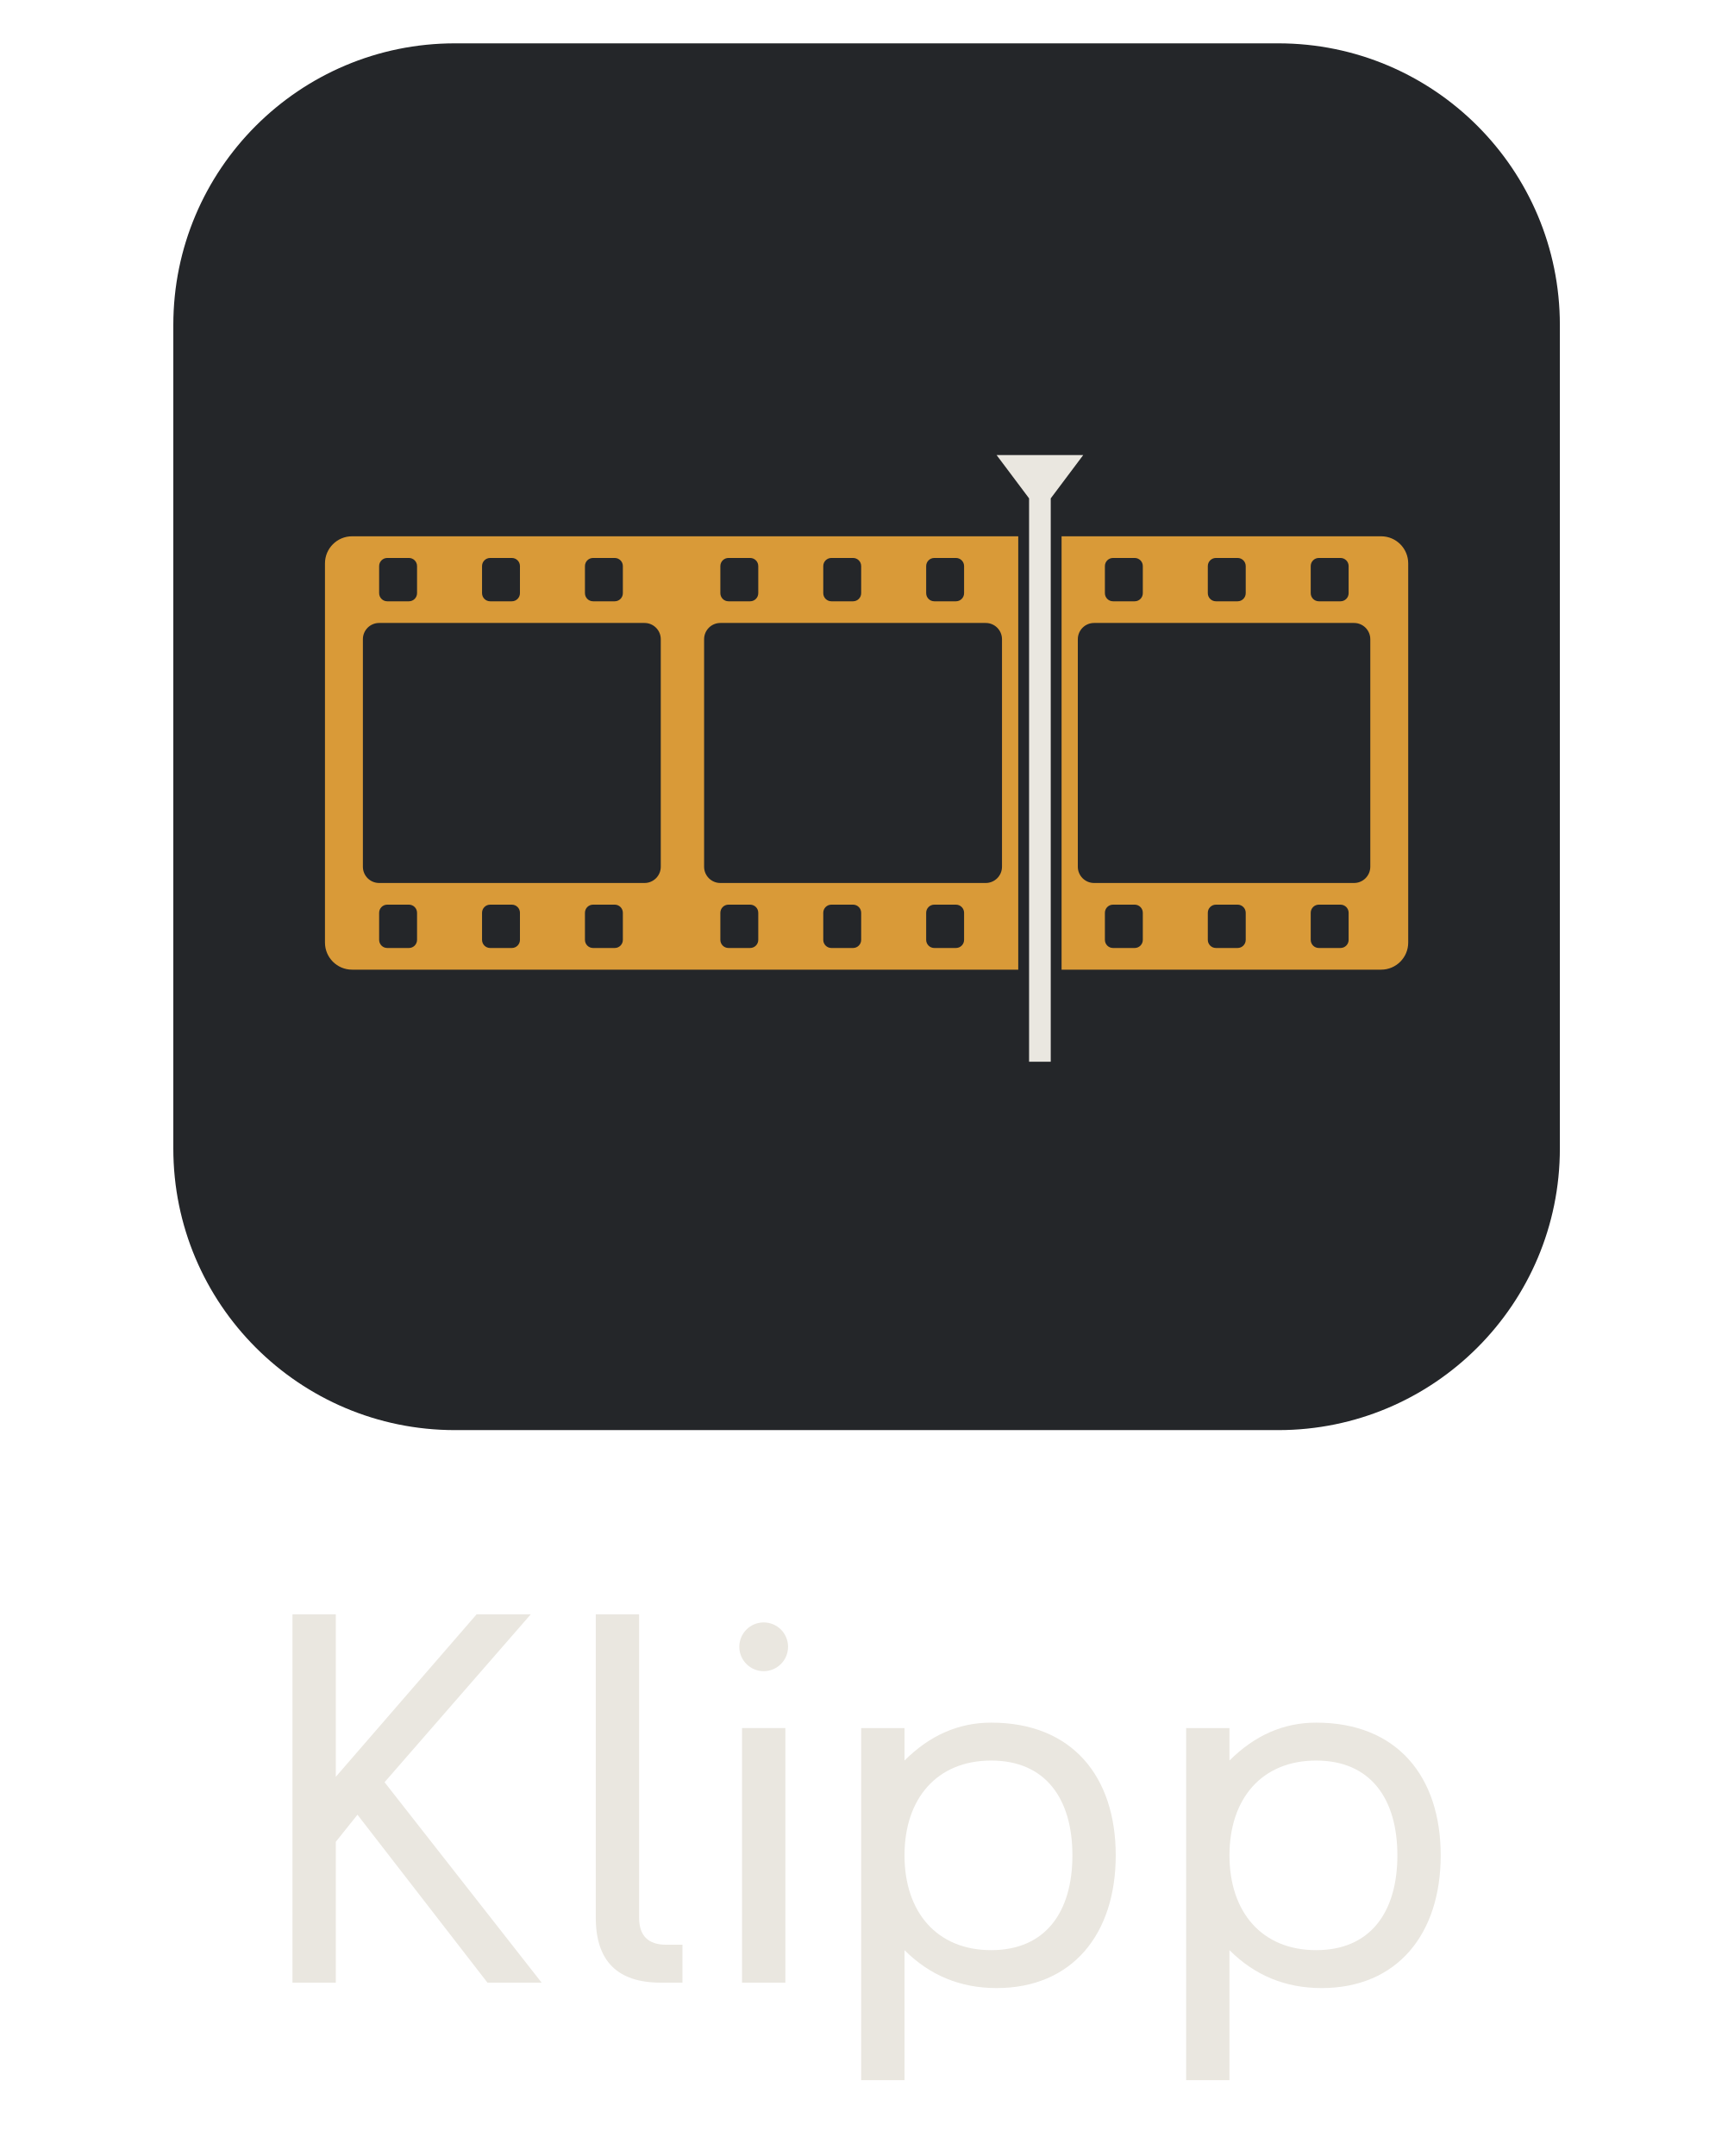
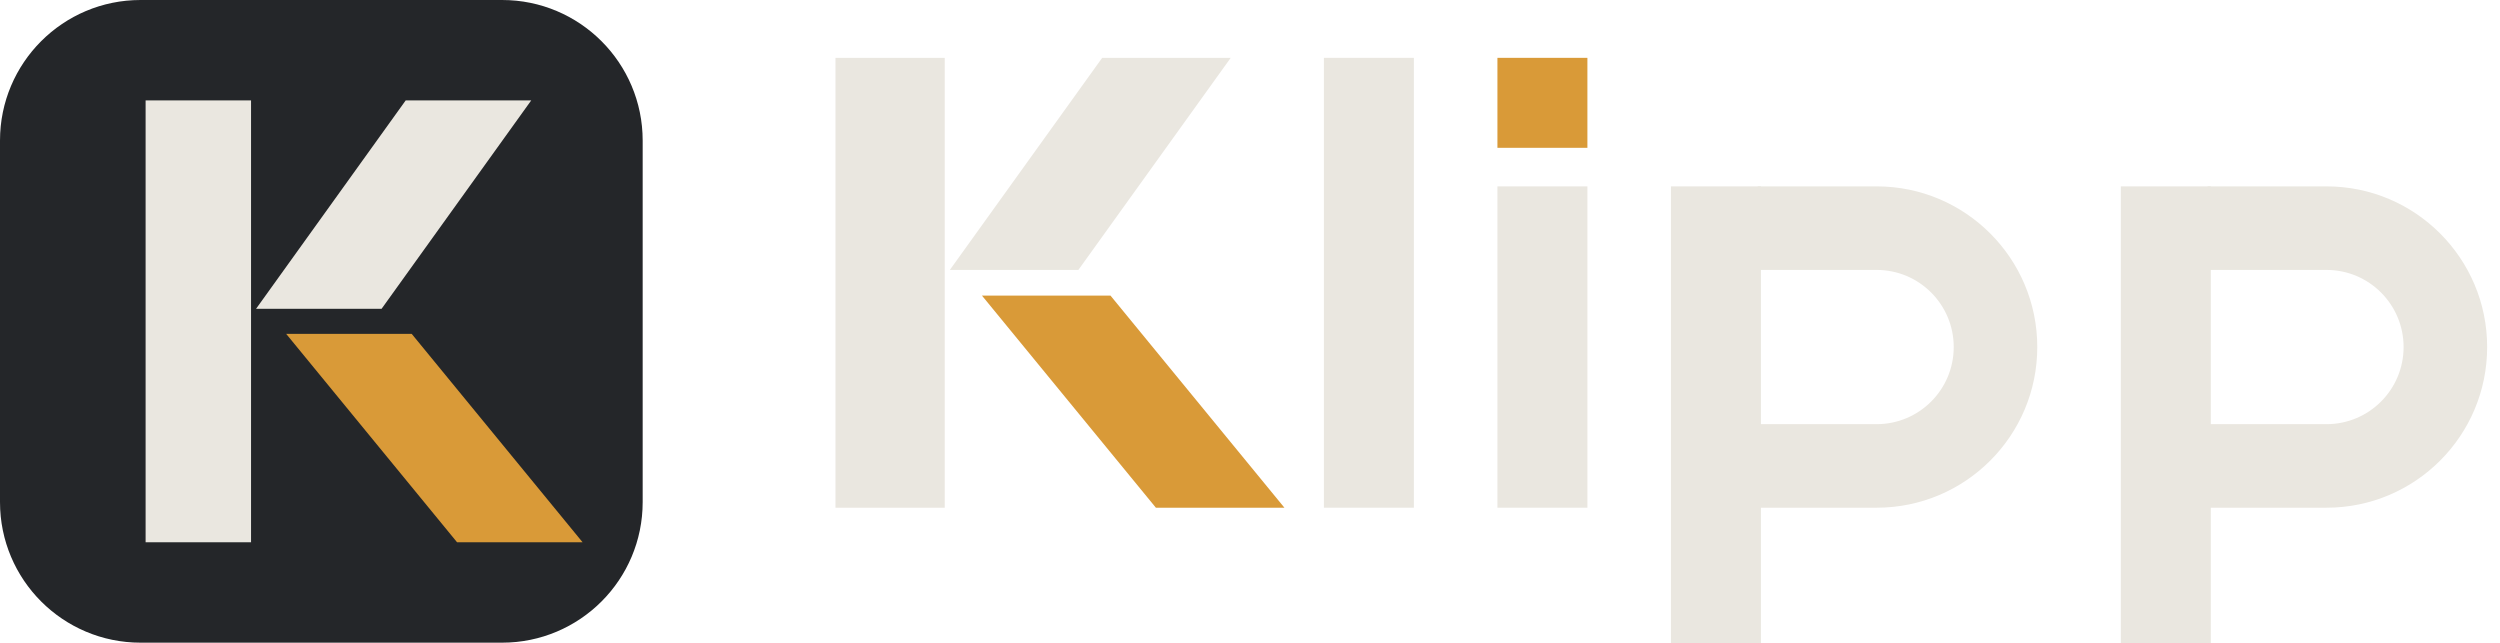
- <svg xmlns="http://www.w3.org/2000/svg" width="320" height="398" viewBox="0 0 320 398" role="img">
-   <g transform="translate(32 8)">
-     <rect x="0" y="0" width="256" height="256" rx="52" fill="#242629" />
-     <rect x="28" y="91" width="200" height="80" rx="5" fill="#D99A38" />
-     <rect x="35" y="107" width="55" height="48" rx="3" fill="#242629" />
-     <rect x="98" y="107" width="55" height="48" rx="3" fill="#242629" />
-     <rect x="167" y="107" width="54" height="48" rx="3" fill="#242629" />
-     <rect x="38" y="95" width="7" height="8" rx="1.5" fill="#242629" />
-     <rect x="38" y="159" width="7" height="8" rx="1.5" fill="#242629" />
-     <rect x="57" y="95" width="7" height="8" rx="1.5" fill="#242629" />
-     <rect x="57" y="159" width="7" height="8" rx="1.5" fill="#242629" />
-     <rect x="76" y="95" width="7" height="8" rx="1.5" fill="#242629" />
-     <rect x="76" y="159" width="7" height="8" rx="1.5" fill="#242629" />
-     <rect x="101" y="95" width="7" height="8" rx="1.5" fill="#242629" />
-     <rect x="101" y="159" width="7" height="8" rx="1.5" fill="#242629" />
-     <rect x="120" y="95" width="7" height="8" rx="1.5" fill="#242629" />
-     <rect x="120" y="159" width="7" height="8" rx="1.5" fill="#242629" />
-     <rect x="139" y="95" width="7" height="8" rx="1.5" fill="#242629" />
-     <rect x="139" y="159" width="7" height="8" rx="1.5" fill="#242629" />
-     <rect x="172" y="95" width="7" height="8" rx="1.5" fill="#242629" />
-     <rect x="172" y="159" width="7" height="8" rx="1.5" fill="#242629" />
-     <rect x="191" y="95" width="7" height="8" rx="1.5" fill="#242629" />
-     <rect x="191" y="159" width="7" height="8" rx="1.5" fill="#242629" />
-     <rect x="210" y="95" width="7" height="8" rx="1.5" fill="#242629" />
-     <rect x="210" y="159" width="7" height="8" rx="1.5" fill="#242629" />
-     <rect x="156" y="88" width="8" height="87" rx="0" fill="#242629" />
-     <path fill="#EAE7E0" d="M152 76H168L162 84V188H158V84Z" />
+ <svg xmlns="http://www.w3.org/2000/svg" width="778" height="200" viewBox="0 0 778 200" role="img">
+   <g transform="scale(0.78125)">
+     <rect width="256" height="256" rx="56" fill="#242629" />
+     <path fill="#EAE7E0" d="M58 40H100V123.0H102.0L161.6 40H211.6L152.0 123.0H100V216H58Z" />
+     <path fill="#D99A38" d="M114.0 133.0H164.0L232.06 216H182.06Z" />
  </g>
-   <g transform="translate(54 298)">
-     <g fill="#EAE7E0">
-       <path d="M0 0H8V30L34 0H44L17 31L46 68H36L12 37L8 42V68H0Z" />
-       <path d="M56 0H64V56Q64 61 69 61H72V68H68Q56 68 56 56Z" />
-       <path d="M83 21H91V68H83Z" />
-       <circle cx="87" cy="6" r="4.5" />
-       <path fill-rule="evenodd" d="M105 21H113V27Q120 20 129 20C144 20 152 30 152 44.5S144 69 130 69Q120 69 113 62V86H105ZM113 44.5C113 55 119 62 129 62S144 55 144 44.5S139 27 129 27S113 34 113 44.5Z" />
-       <path fill-rule="evenodd" d="M165 21H173V27Q180 20 189 20C204 20 212 30 212 44.5S204 69 190 69Q180 69 173 62V86H165ZM173 44.5C173 55 179 62 189 62S204 55 204 44.5S199 27 189 27S173 34 173 44.5Z" />
-     </g>
+   <g transform="translate(260 18)">
+     <path fill="#EAE7E0" d="M0 0H34V66.0H35.591L83.0 0H123.0L75.591 66.0H34V140H0Z" />
+     <path fill="#D99A38" d="M45.591 74.0H85.591L139.711 140H99.711Z" />
+     <rect x="152" y="0" width="28" height="140" fill="#EAE7E0" />
+     <rect x="206" y="40" width="28" height="100" fill="#EAE7E0" />
+     <rect x="206" y="0" width="28" height="28" fill="#D99A38" />
+     <rect x="260" y="40" width="28" height="144" fill="#EAE7E0" />
+     <path fill="#EAE7E0" fill-rule="evenodd" d="M287 40H324.0A50.0 50.0 0 0 1 324.0 140H287Z M287 66V114H324.0A24.0 24.0 0 0 0 324.0 66Z" />
+     <rect x="400.0" y="40" width="28" height="144" fill="#EAE7E0" />
+     <path fill="#EAE7E0" fill-rule="evenodd" d="M427.0 40H464.0A50.0 50.0 0 0 1 464.0 140H427.0Z M427.0 66V114H464.0A24.0 24.0 0 0 0 464.0 66Z" />
  </g>
</svg>
